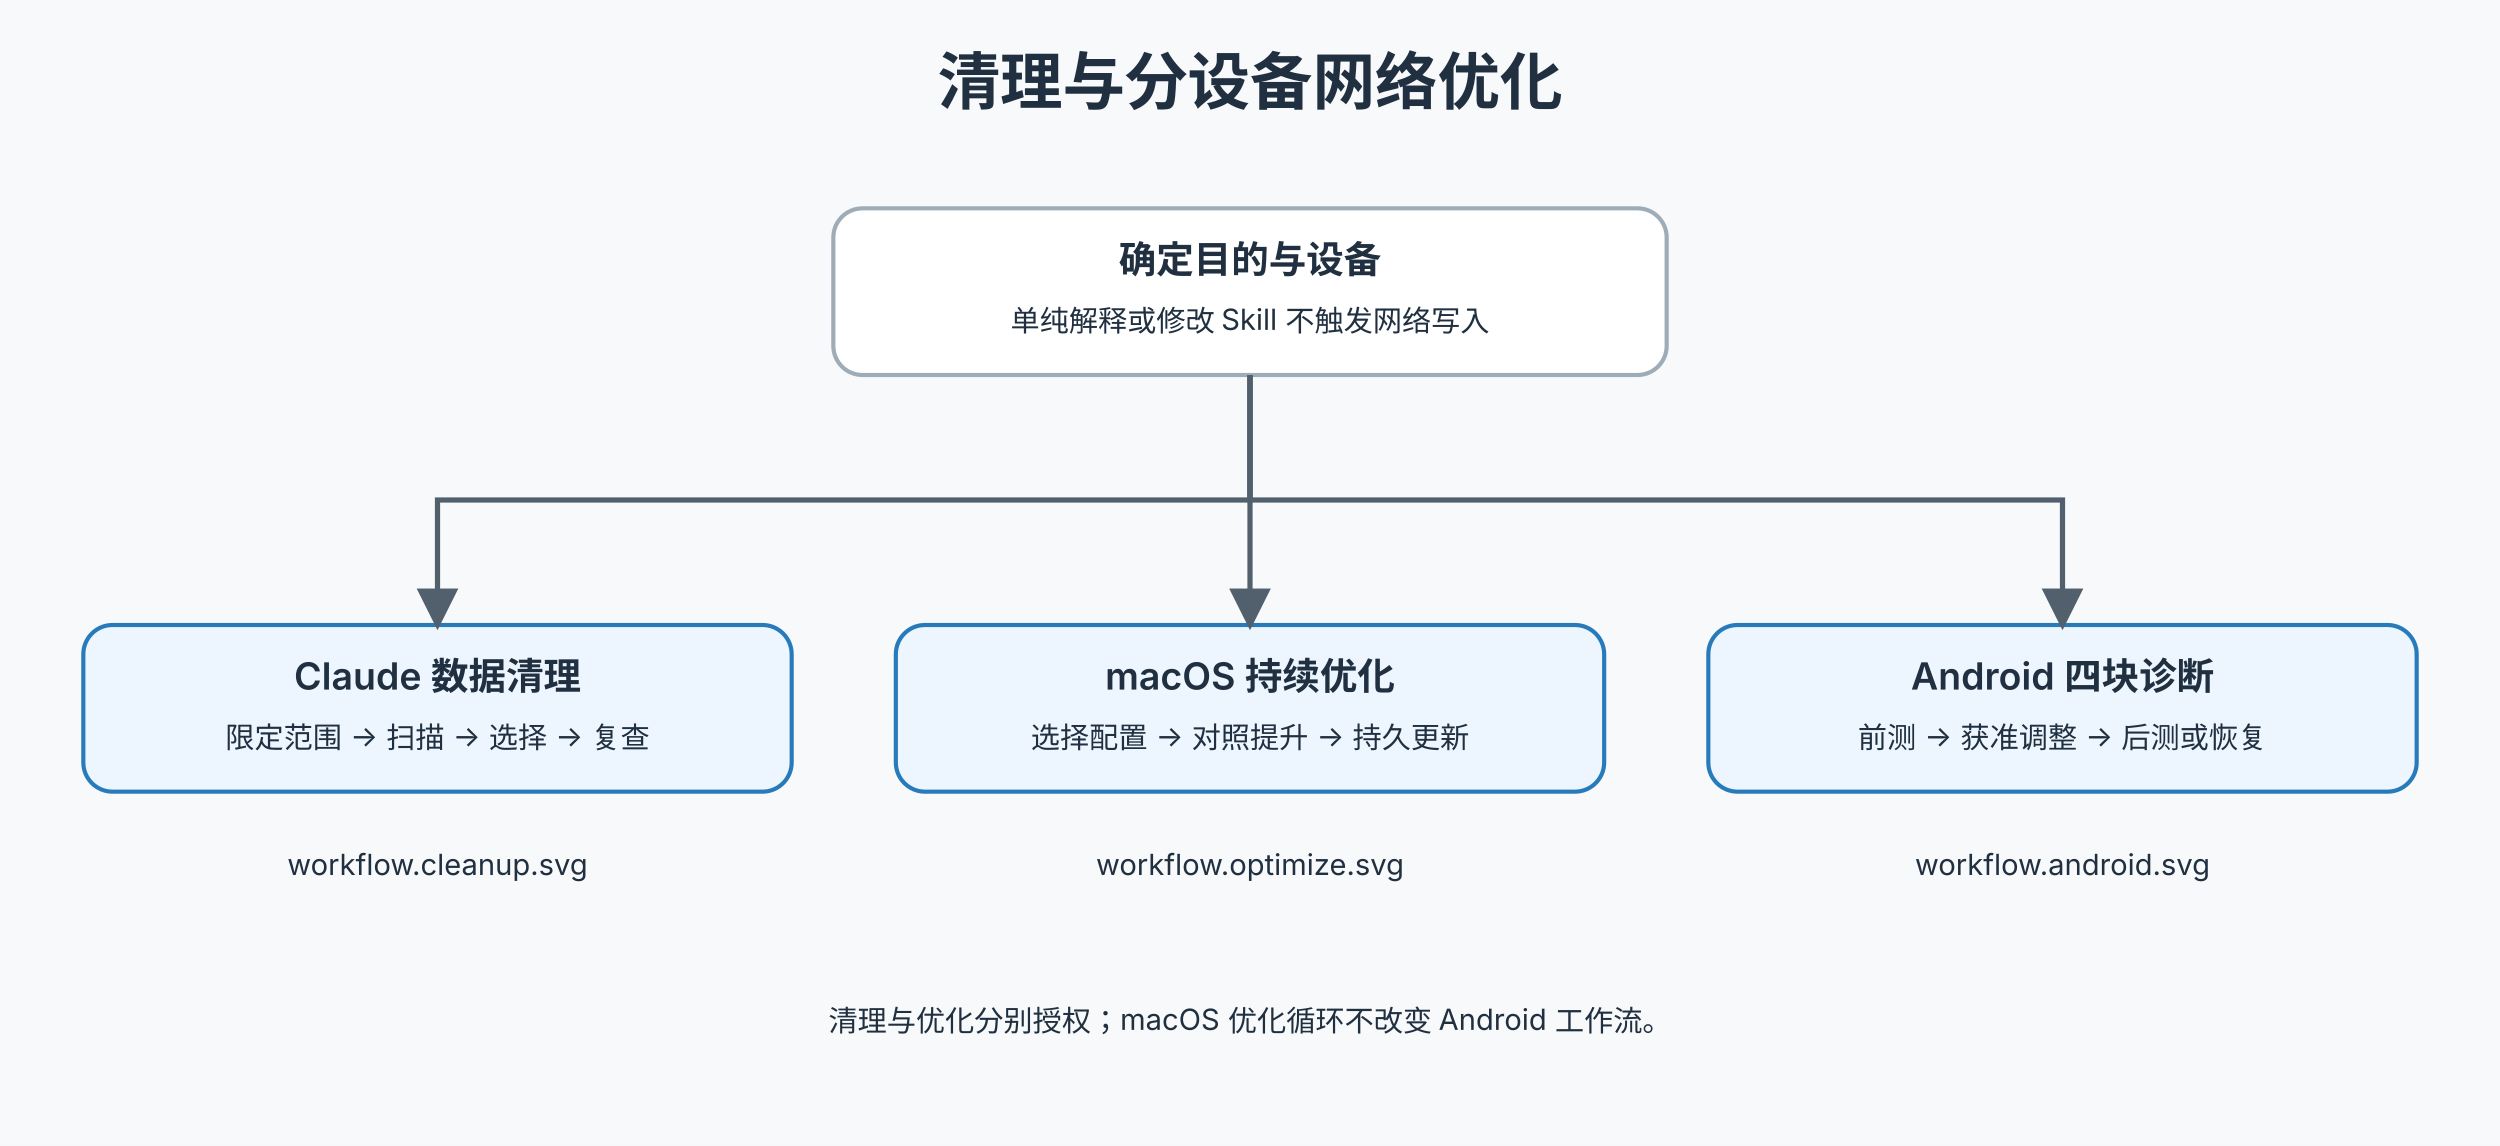
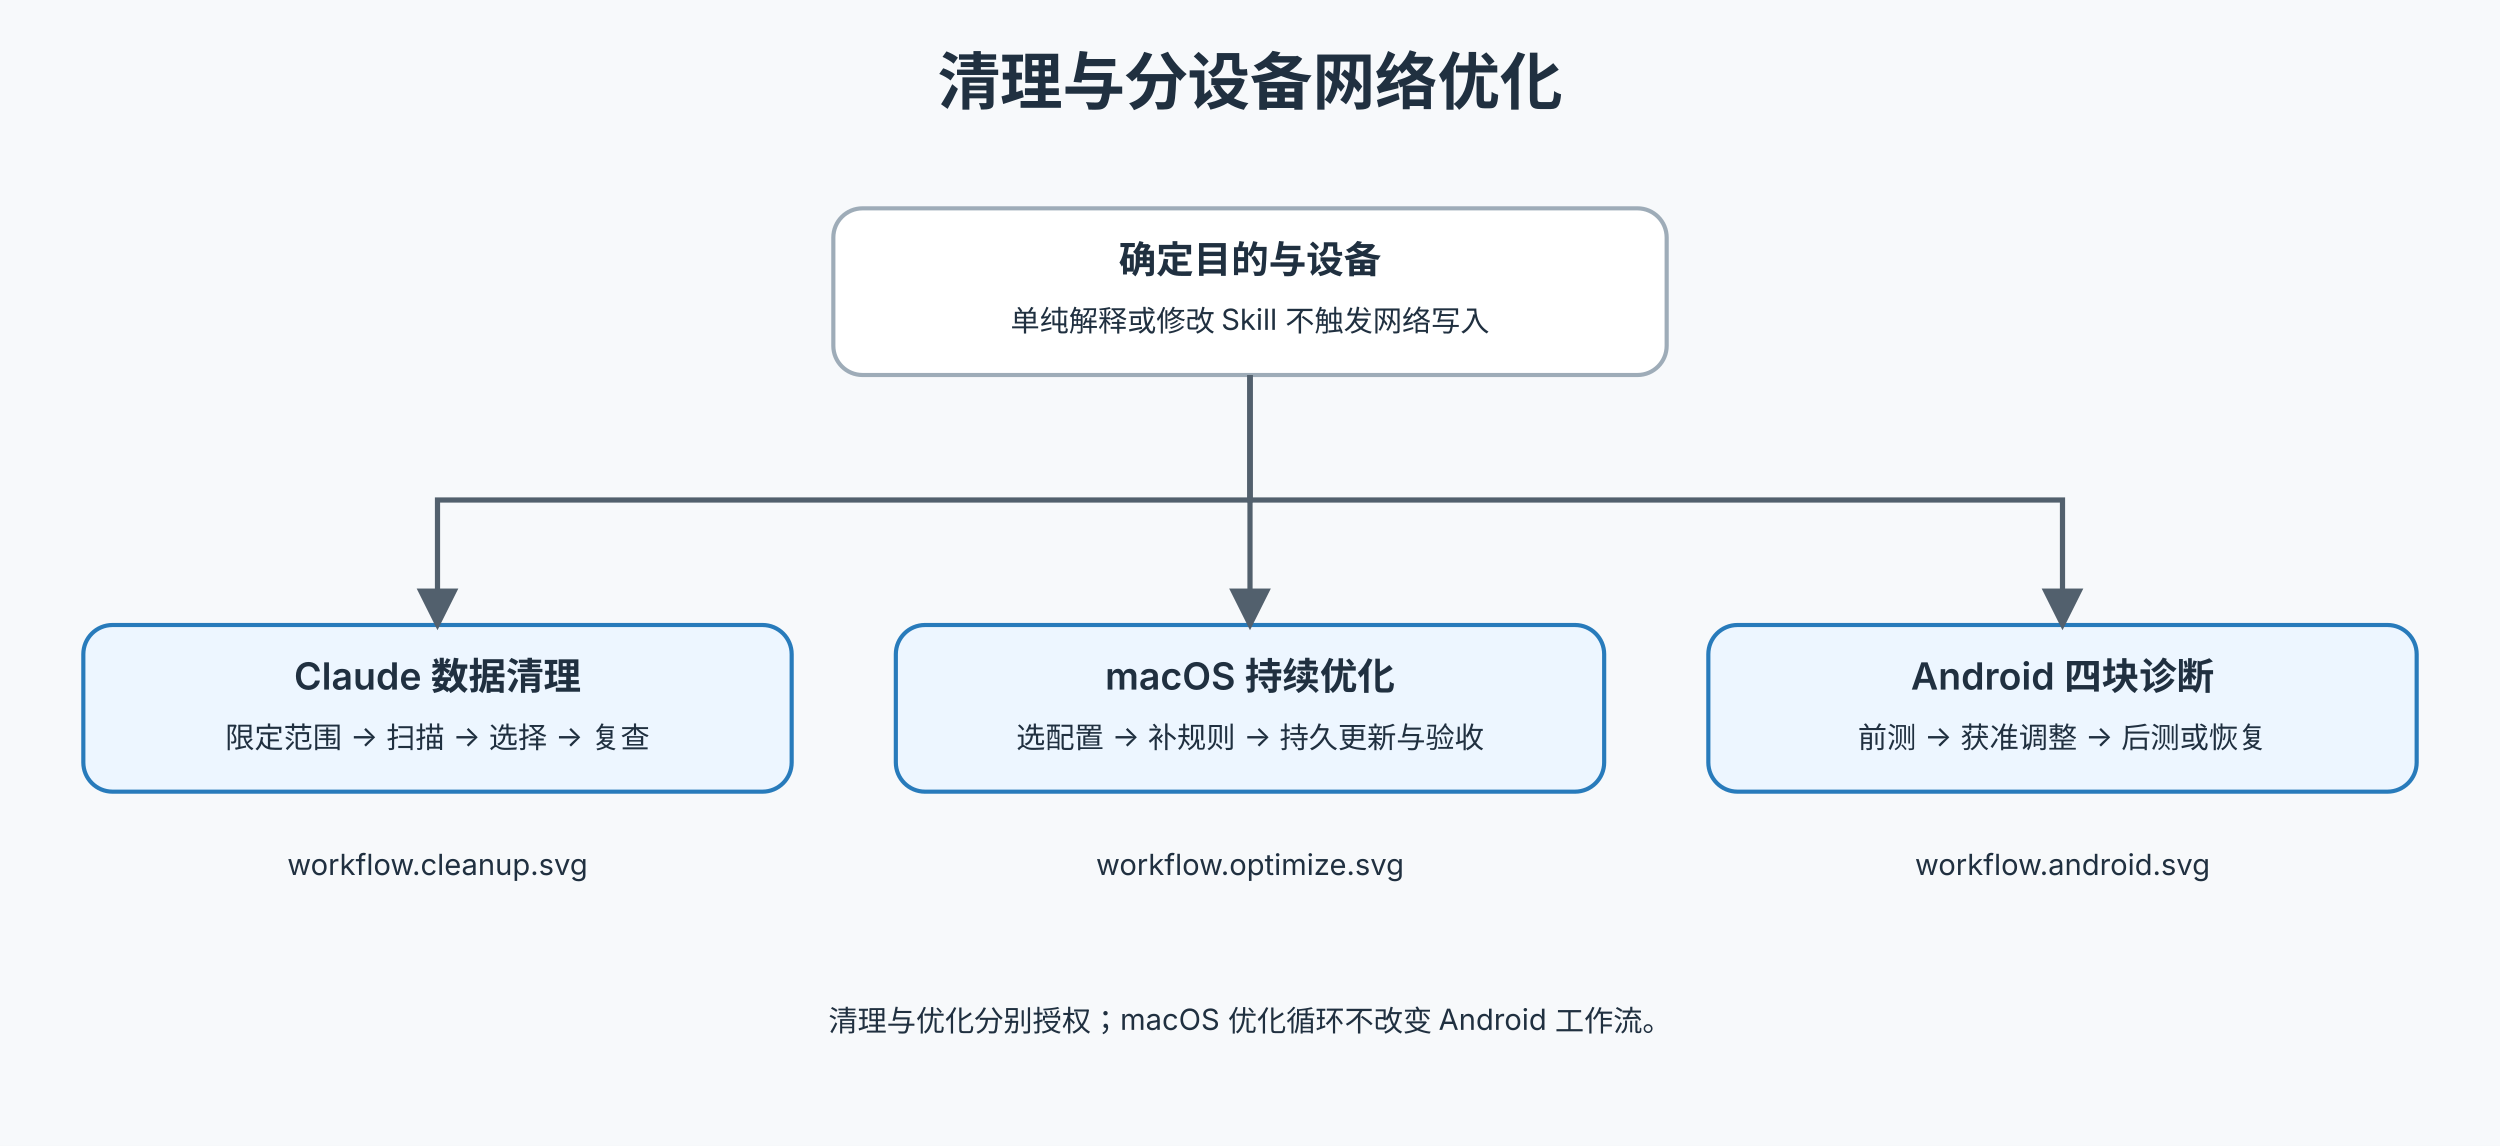
<svg xmlns="http://www.w3.org/2000/svg" width="1200" height="550" viewBox="0 0 1200 550" role="img">
  <defs>
    <marker id="a" markerWidth="8" markerHeight="8" refX="7" refY="4" orient="auto">
      <path d="M0 0L8 4L0 8Z" fill="#52606d" />
    </marker>
  </defs>
  <style>text{font-family:-apple-system,BlinkMacSystemFont,"PingFang SC",sans-serif;fill:#203040;text-anchor:middle}.title{font-size:30px;font-weight:700}.label{font-size:18px;font-weight:600}.note{font-size:14px}.line{fill:none;stroke:#52606d;stroke-width:2.5;marker-end:url(#a)}</style>
  <rect width="1200" height="550" fill="#f7f9fb" />
  <text x="600" y="50" class="title">清理与分设备网络优化</text>
  <rect x="400" y="100" width="400" height="80" rx="14" fill="#ffffff" stroke="#9eacb8" stroke-width="2" />
  <text x="600.0" y="131" class="label">确定目的与设备</text>
  <text x="600.0" y="159" class="note">单纯解释或修改 Skill 不触发网络写入</text>
  <rect x="40" y="300" width="340" height="80" rx="14" fill="#edf6ff" stroke="#287bbb" stroke-width="2" />
  <text x="210.0" y="331" class="label">Claude 数据清理</text>
  <text x="210.0" y="359" class="note">限定范围 → 扫描 → 选择 → 复查</text>
  <a href="workflow.cleanup.svg">
    <text x="210" y="420" class="note">workflow.cleanup.svg</text>
  </a>
  <path d="M600 180V240H210V300" class="line" />
  <rect x="430" y="300" width="340" height="80" rx="14" fill="#edf6ff" stroke="#287bbb" stroke-width="2" />
  <text x="600.0" y="331" class="label">macOS 持续优化</text>
-   <text x="600.0" y="359" class="note">选择配置 → 对照提升 → 持久更新</text>
+   <text x="600.0" y="359" class="note">选配置 → 补规则 → 持久更新与验收</text>
  <a href="workflow.optimize.svg">
    <text x="600" y="420" class="note">workflow.optimize.svg</text>
  </a>
  <path d="M600 180V240H600V300" class="line" />
  <rect x="820" y="300" width="340" height="80" rx="14" fill="#edf6ff" stroke="#287bbb" stroke-width="2" />
  <text x="990.0" y="331" class="label">Android 四块诊断</text>
  <text x="990.0" y="359" class="note">前测 → 获准调整 → 后测或恢复</text>
  <a href="workflow.android.svg">
    <text x="990" y="420" class="note">workflow.android.svg</text>
  </a>
  <path d="M600 180V240H990V300" class="line" />
  <text x="600" y="495" class="note">清理与优化分别授权；macOS 优化循环不改变 Android 工作流。</text>
</svg>
